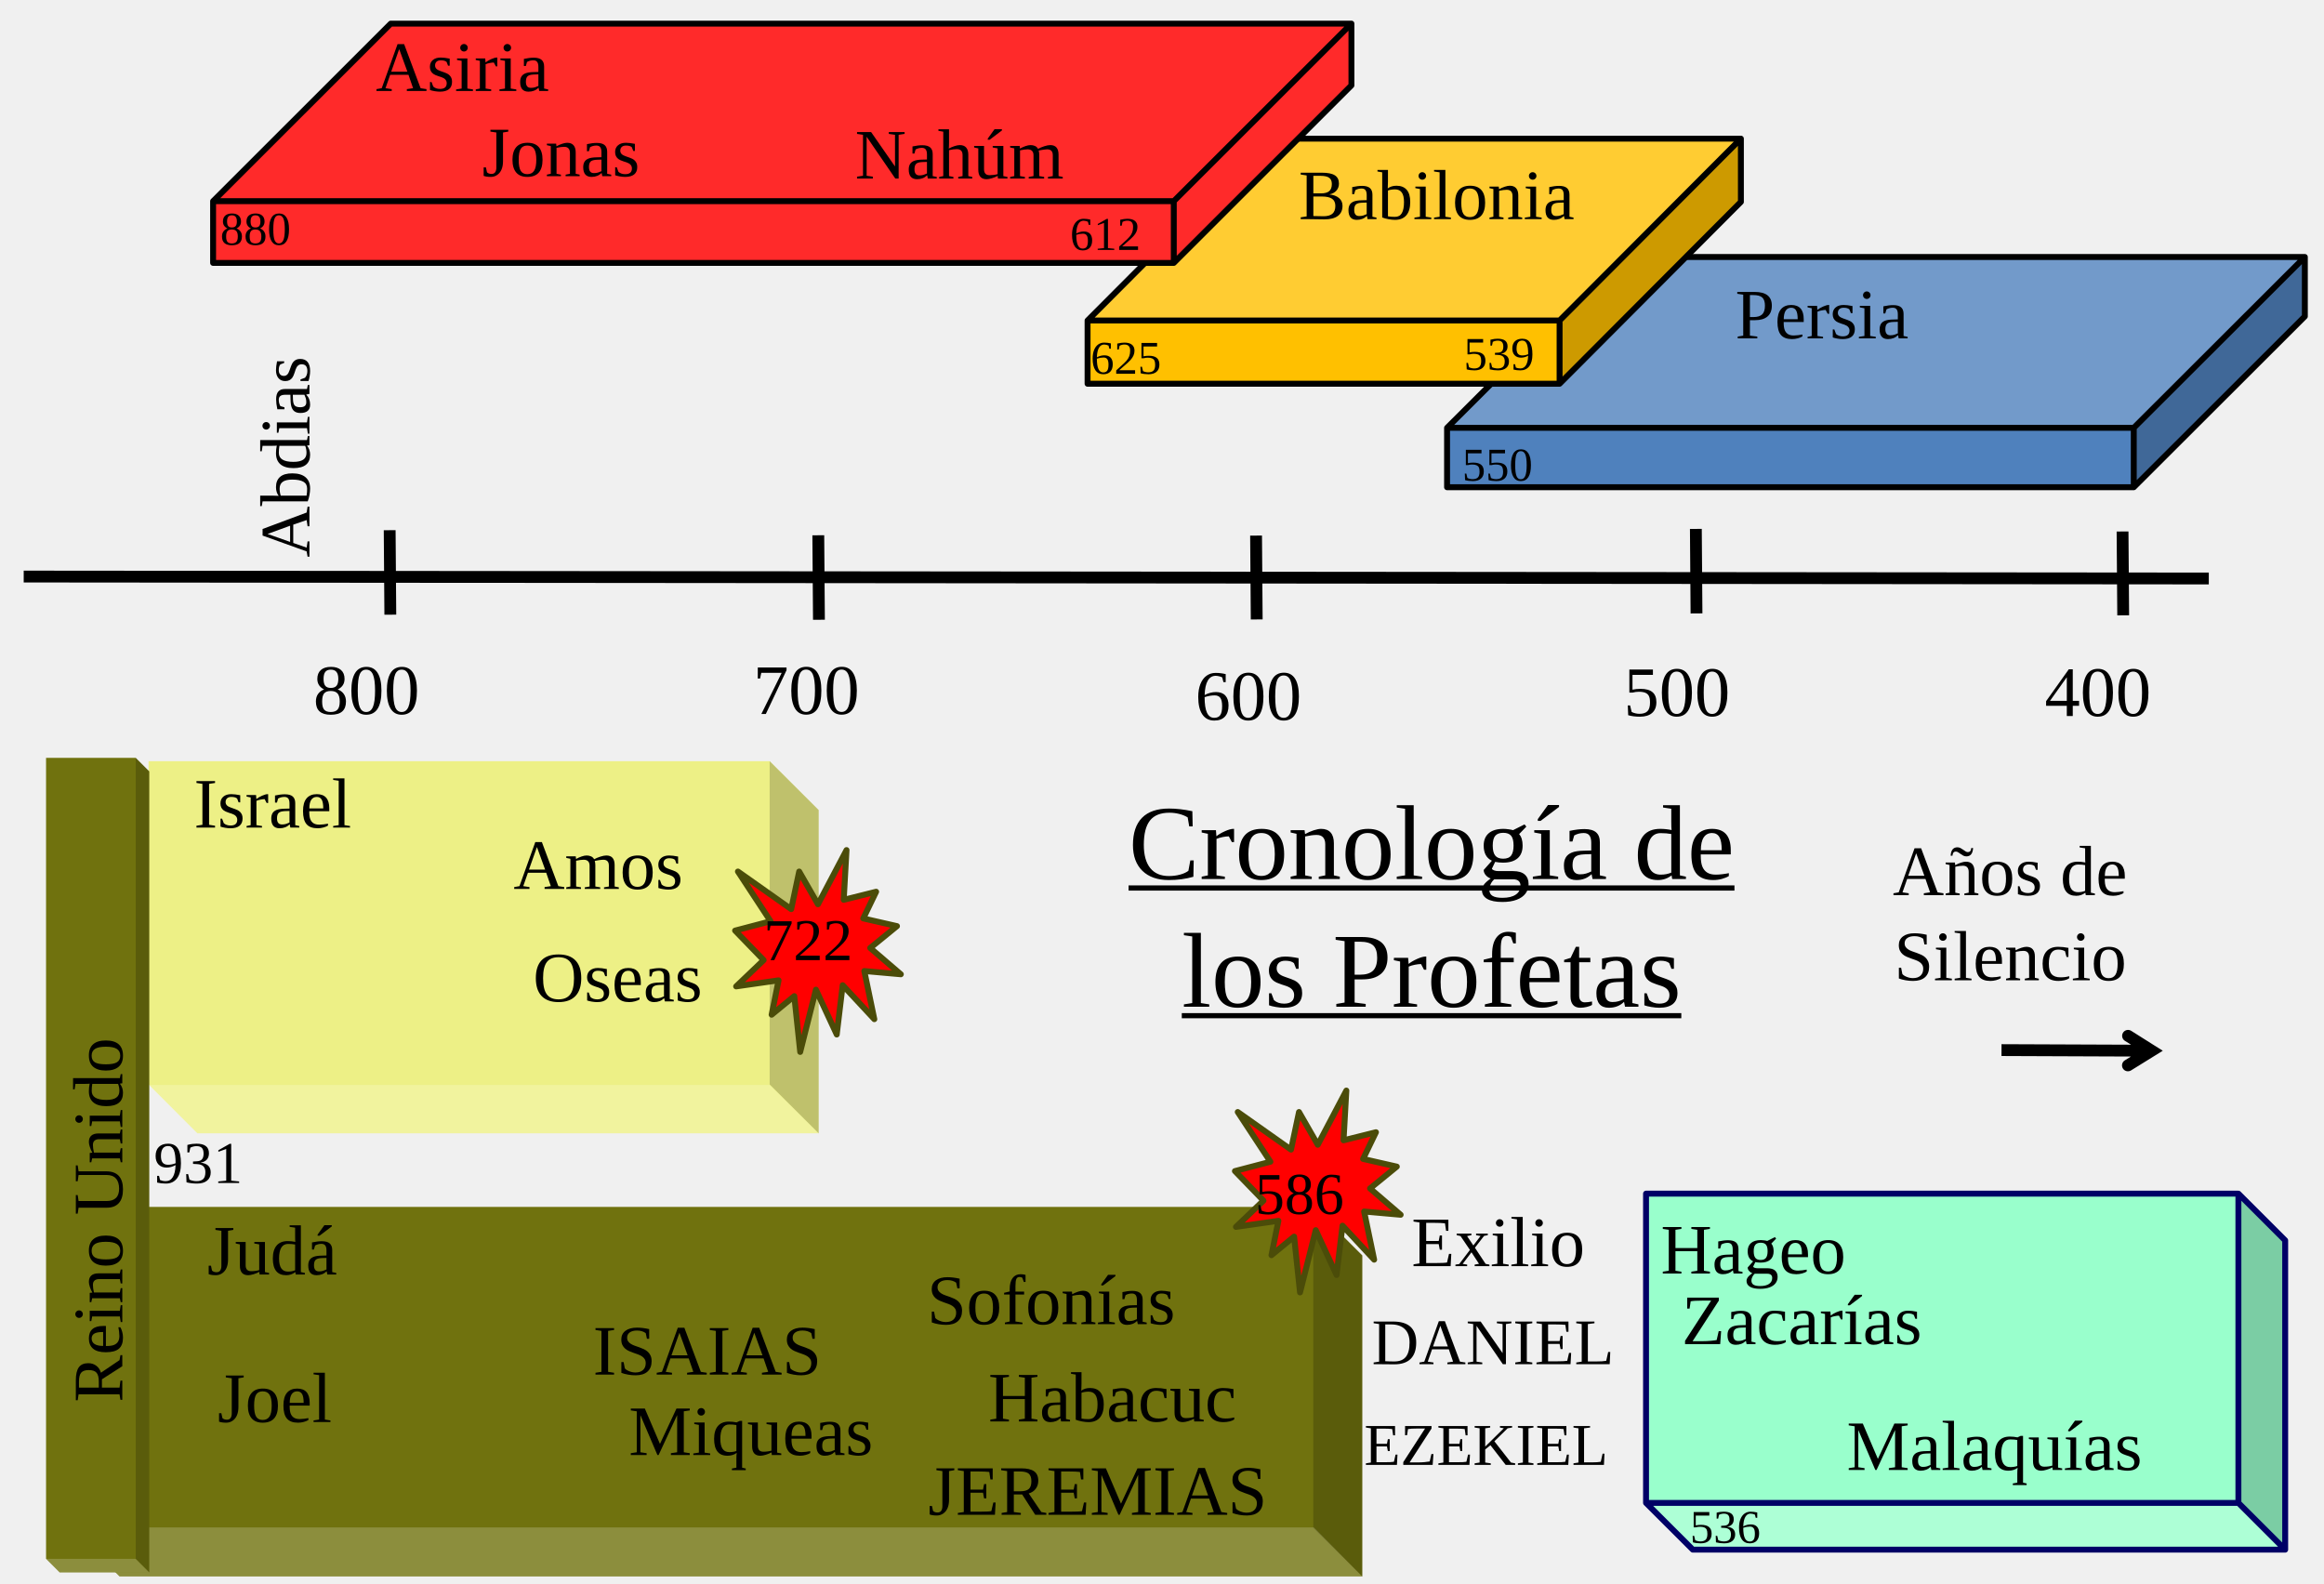
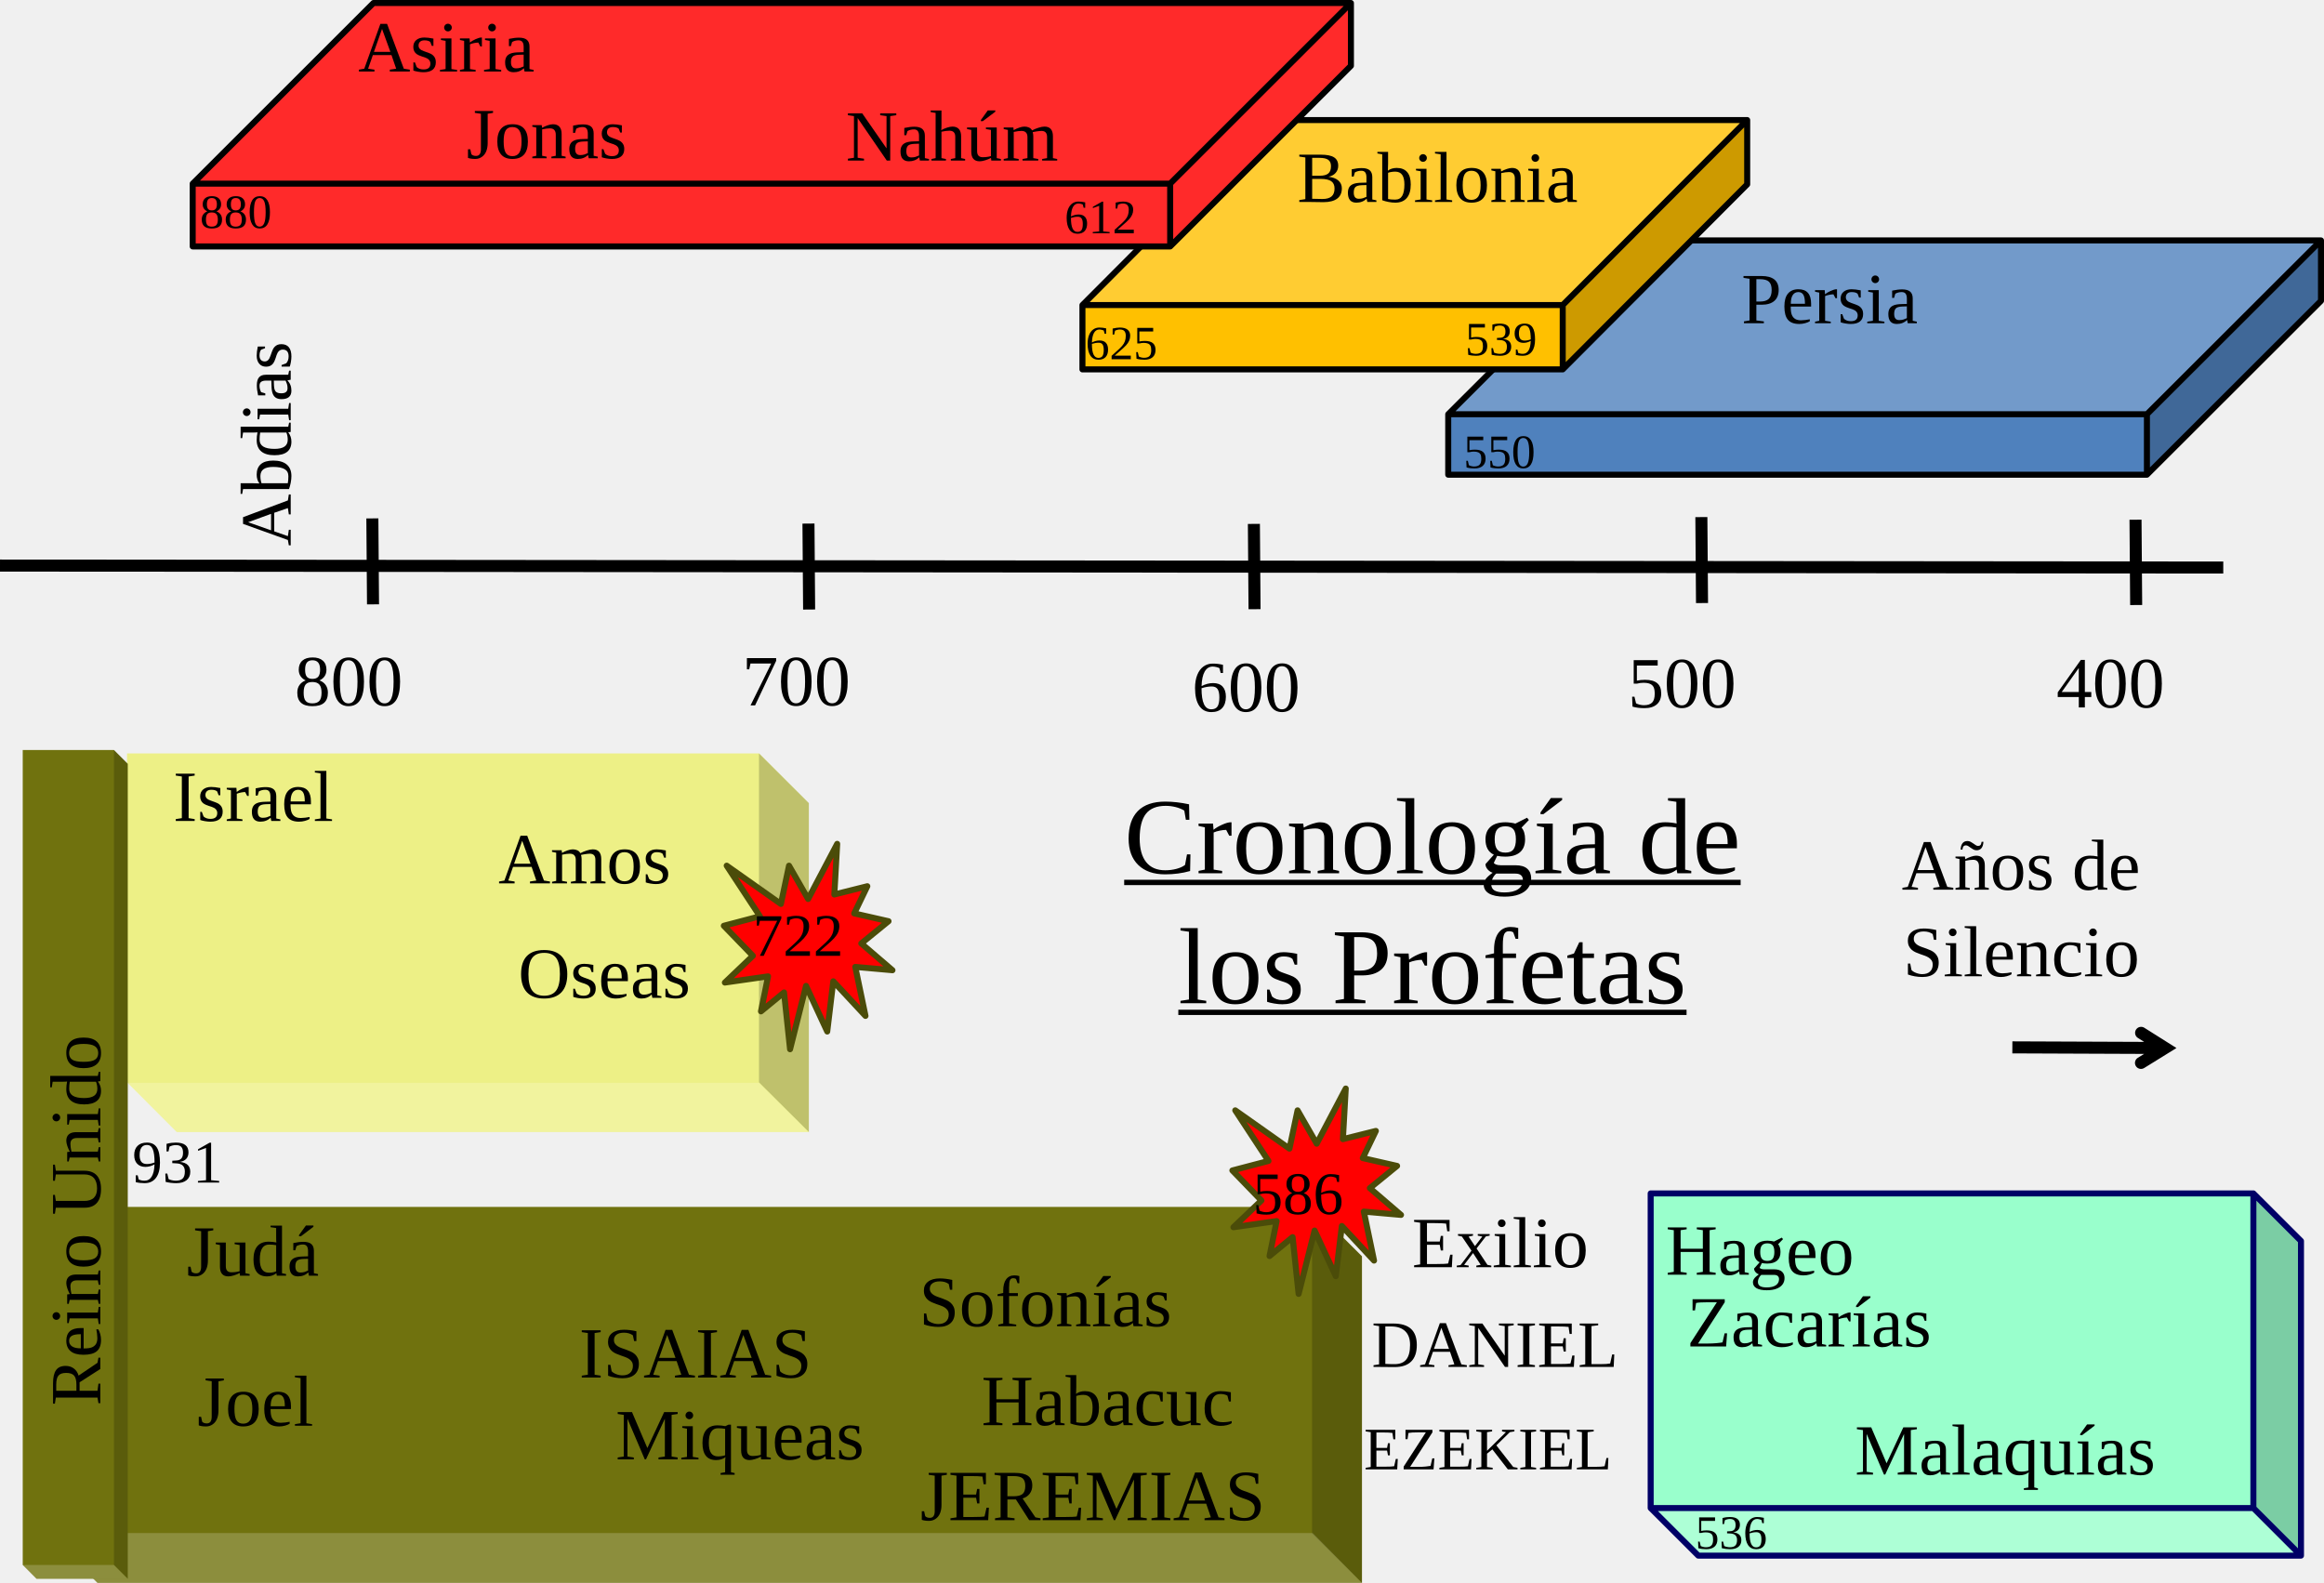
- <svg xmlns="http://www.w3.org/2000/svg" width="1315.234" height="896.348" viewBox="0 0 953.394 649.75" version="1.1" id="svg5" xml:space="preserve">
+ <svg xmlns="http://www.w3.org/2000/svg" width="1292.65" height="880.5" viewBox="0 0 937.024 638.261" version="1.1" id="svg5" xml:space="preserve">
  <defs id="defs2">
    <clipPath id="clip0">
      <rect x="1562" y="1155" width="1183" height="550" id="rect472" />
    </clipPath>
    <clipPath id="clip0-3">
      <rect x="1805" y="1764" width="252" height="202" id="rect494" />
    </clipPath>
    <clipPath id="clip0-8">
      <rect x="1819" y="1691" width="271" height="325" id="rect517" />
    </clipPath>
    <clipPath id="clip0-0">
      <rect x="1049" y="1379" width="252" height="197" id="rect546" />
    </clipPath>
    <clipPath id="clip0-2">
      <rect x="1058" y="1310" width="271" height="330" id="rect569" />
    </clipPath>
    <clipPath id="clip0-4">
      <rect x="3190" y="838" width="22" height="147" id="rect598" />
    </clipPath>
    <clipPath id="clip0-83">
      <rect x="2525" y="829" width="23" height="147" id="rect627" />
    </clipPath>
    <clipPath id="clip0-9">
      <rect x="1860" y="834" width="23" height="146" id="rect656" />
    </clipPath>
    <clipPath id="clip0-05">
      <rect x="1182" y="838" width="23" height="147" id="rect685" />
    </clipPath>
    <clipPath id="clip0-22">
      <rect x="517" y="838" width="28" height="147" id="rect714" />
    </clipPath>
    <clipPath id="clip0-7">
      <rect x="270" y="495" width="238" height="449" id="rect743" />
    </clipPath>
    <clipPath id="clip0-37">
      <rect x="3006" y="1562" width="321" height="138" id="rect766" />
    </clipPath>
    <clipPath id="clip0-90">
      <rect x="2745" y="1251" width="568" height="371" id="rect795" />
    </clipPath>
    <clipPath id="clip0-23">
      <rect x="2708" y="2135" width="596" height="234" id="rect817" />
    </clipPath>
    <clipPath id="clip0-99">
      <rect x="2447" y="1943" width="509" height="238" id="rect840" />
    </clipPath>
    <clipPath id="clip0-70">
      <rect x="2415" y="1824" width="426" height="238" id="rect863" />
    </clipPath>
    <clipPath id="clip0-39">
      <rect x="2497" y="2291" width="202" height="161" id="rect886" />
    </clipPath>
    <clipPath id="clip0-86">
      <rect x="1970" y="2149" width="495" height="197" id="rect909" />
    </clipPath>
    <clipPath id="clip0-5">
      <rect x="1980" y="1989" width="499" height="215" id="rect932" />
    </clipPath>
    <clipPath id="clip0-76">
      <rect x="2039" y="1824" width="403" height="233" id="rect955" />
    </clipPath>
    <clipPath id="clip0-27">
      <rect x="1292" y="2200" width="665" height="238" id="rect978" />
    </clipPath>
    <clipPath id="clip0-03">
      <rect x="1384" y="2057" width="522" height="239" id="rect1001" />
    </clipPath>
    <clipPath id="clip0-999">
      <rect x="1292" y="1911" width="523" height="238" id="rect1024" />
    </clipPath>
    <clipPath id="clip0-1">
      <rect x="1177" y="151" width="463" height="234" id="rect1047" />
    </clipPath>
    <clipPath id="clip0-72">
      <rect x="609" y="151" width="385" height="234" id="rect1070" />
    </clipPath>
    <clipPath id="clip0-36">
      <rect x="774" y="1984" width="495" height="238" id="rect1093" />
    </clipPath>
    <clipPath id="clip0-55">
      <rect x="834" y="2112" width="513" height="239" id="rect1116" />
    </clipPath>
    <clipPath id="clip0-81">
      <rect x="201" y="2057" width="316" height="239" id="rect1139" />
    </clipPath>
    <clipPath id="clip0-47">
      <rect x="682" y="1411" width="404" height="239" id="rect1162" />
    </clipPath>
    <clipPath id="clip0-13">
      <rect x="655" y="1232" width="403" height="239" id="rect1185" />
    </clipPath>
    <clipPath id="clip0-84">
      <rect x="110" y="1718" width="252" height="197" id="rect1208" />
    </clipPath>
    <clipPath id="clip0-80">
      <rect x="2135" y="664" width="202" height="161" id="rect1231" />
    </clipPath>
    <clipPath id="clip0-46">
      <rect x="2135" y="495" width="202" height="160" id="rect1254" />
    </clipPath>
    <clipPath id="clip0-032">
      <rect x="1562" y="495" width="202" height="160" id="rect1277" />
    </clipPath>
    <clipPath id="clip0-6">
      <rect x="1535" y="311" width="202" height="161" id="rect1300" />
    </clipPath>
    <clipPath id="clip0-94">
      <rect x="224" y="293" width="202" height="160" id="rect1323" />
    </clipPath>
    <clipPath id="clip0-137">
      <rect x="2534" y="398" width="408" height="239" id="rect1346" />
    </clipPath>
    <clipPath id="clip0-88">
      <rect x="1865" y="210" width="564" height="239" id="rect1369" />
    </clipPath>
    <clipPath id="clip0-38">
      <rect x="444" y="18" width="408" height="238" id="rect1392" />
    </clipPath>
    <clipPath id="clip0-15">
      <rect x="183" y="1828" width="339" height="239" id="rect1415" />
    </clipPath>
    <clipPath id="clip0-35">
      <rect x="165" y="1150" width="380" height="238" id="rect1438" />
    </clipPath>
    <clipPath id="clip0-43">
      <rect x="-18" y="1540" width="238" height="701" id="rect1461" />
    </clipPath>
    <clipPath id="clip0-65">
      <rect x="3011" y="971" width="302" height="239" id="rect1484" />
    </clipPath>
    <clipPath id="clip0-95">
      <rect x="2355" y="971" width="303" height="239" id="rect1507" />
    </clipPath>
    <clipPath id="clip0-49">
      <rect x="1700" y="971" width="302" height="239" id="rect1530" />
    </clipPath>
    <clipPath id="clip0-17">
      <rect x="1022" y="971" width="302" height="239" id="rect1553" />
    </clipPath>
    <clipPath id="clip0-554">
      <rect x="348" y="971" width="302" height="239" id="rect1576" />
    </clipPath>
    <clipPath id="clip0-18">
      <rect x="2452" y="1842" width="1003" height="568" id="rect1599" />
    </clipPath>
    <clipPath id="clip0-835">
      <rect x="-64" y="889" width="3400" height="23" id="rect1627" />
    </clipPath>
    <clipPath id="clip0-226">
      <rect x="151" y="1177" width="1045" height="578" id="rect1656" />
    </clipPath>
    <clipPath id="clip0-67">
      <rect x="32" y="1865" width="2003" height="577" id="rect1681" />
    </clipPath>
    <clipPath id="clip0-841">
      <rect x="0" y="1177" width="160" height="1265" id="rect1706" />
    </clipPath>
    <clipPath id="clip0-71">
      <rect x="252" y="45" width="1778" height="385" id="rect1731" />
    </clipPath>
    <clipPath id="clip0-87">
      <rect x="1599" y="229" width="1027" height="394" id="rect1759" />
    </clipPath>
    <clipPath id="clip0-877">
      <rect x="2163" y="417" width="1343" height="371" id="rect1787" />
    </clipPath>
  </defs>
-   <g id="layer1" transform="translate(293.0359,249.9012)" style="display:inline">
+   <g id="layer1" transform="translate(283.3104,241.4201)" style="display:inline">
    <g style="overflow:hidden" id="g625" transform="matrix(0.2645833,0,0,0.2645833,-135.557,-33.976)">
      <path d="m 9,6 1,131" stroke="#000000" stroke-width="18.333" stroke-linecap="butt" stroke-linejoin="round" stroke-miterlimit="10" stroke-opacity="1" fill="none" fill-rule="evenodd" id="path603" clip-path="url(#clipPath618)" />
    </g>
    <g style="overflow:hidden" id="g654" transform="matrix(0.2645833,0,0,0.2645833,574.5413,-33.44669)">
      <path d="m 12,6 1,130" stroke="#000000" stroke-width="18.333" stroke-linecap="butt" stroke-linejoin="round" stroke-miterlimit="10" stroke-opacity="1" fill="none" fill-rule="evenodd" id="path632" clip-path="url(#clipPath647)" />
    </g>
    <g style="overflow:hidden" id="g683" transform="matrix(0.2645833,0,0,0.2645833,219.3417,-31.49592)">
      <path d="m 11,5 1,130" stroke="#000000" stroke-width="18.333" stroke-linecap="butt" stroke-linejoin="round" stroke-miterlimit="10" stroke-opacity="1" fill="none" fill-rule="evenodd" id="path661" clip-path="url(#clipPath676)" />
    </g>
    <g style="overflow:hidden" id="g712" transform="matrix(0.2645833,0,0,0.2645833,399.2324,-34.50517)">
      <path d="m 13,6 1,131" stroke="#000000" stroke-width="18.333" stroke-linecap="butt" stroke-linejoin="round" stroke-miterlimit="10" stroke-opacity="1" fill="none" fill-rule="evenodd" id="path690" clip-path="url(#clipPath705)" />
    </g>
    <g style="overflow:hidden" id="g741" transform="matrix(0.2645833,0,0,0.2645833,38.95595,-31.8928)">
      <path d="m 14,6 1,131" stroke="#000000" stroke-width="18.333" stroke-linecap="butt" stroke-linejoin="round" stroke-miterlimit="10" stroke-opacity="1" fill="none" fill-rule="evenodd" id="path719" clip-path="url(#clipPath734)" />
    </g>
    <g style="overflow:hidden" id="g793" transform="matrix(0.2645833,0,0,0.2645833,527.5318,162.6451)" class="fragment" data-fragment-index="11">
      <path d="M 2.04,59.83 234.8,60.76 234.73,79.1 1.96,78.17 Z M 203.08,39.11 252.06,70 202.84,100.49 c -4.31,2.67 -9.96,1.34 -12.62,-2.96 -2.67,-4.31 -1.34,-9.96 2.96,-12.62 L 229.94,62.14 229.88,77.69 193.3,54.62 c -4.28,-2.7 -5.56,-8.36 -2.86,-12.64 2.7,-4.28 8.36,-5.57 12.64,-2.87 z" fill="#000000" fill-rule="nonzero" fill-opacity="1" id="path771" clip-path="url(#clipPath786)" />
    </g>
    <g style="overflow:hidden" id="g1625" transform="matrix(0.2645833,0,0,0.2645833,378.6145,380.9029)" />
    <g style="overflow:hidden" id="g1654" transform="matrix(0.2645833,0,0,0.2645833,-285.6895,-16.28238)">
      <path d="M 3397,14 9,11" stroke="#000000" stroke-width="18.333" stroke-linecap="butt" stroke-linejoin="round" stroke-miterlimit="10" stroke-opacity="1" fill="none" fill-rule="evenodd" id="path1632" clip-path="url(#clipPath1647)" />
    </g>
    <g id="g2011" style="display:inline" transform="translate(-39.64586,33.37268)" class="fragment" data-fragment-index="9">
      <g style="display:inline;overflow:hidden" id="g1813" transform="matrix(0.2645833,0,0,0.2645833,338.7954,-179.8295)">
        <g clip-path="url(#clip0-877)" transform="translate(-2163,-417)" id="g1800">
          <path d="M 2168,688.891 2433.26,424 H 3498 v 92.109 L 3232.74,781 H 2168 Z" fill="#4f81bd" fill-rule="evenodd" fill-opacity="1" id="path1792" />
          <path d="M 3233,688.891 3498,424 v 92.109 L 3233,781 Z" fill="#000000" fill-rule="evenodd" fill-opacity="0.196" id="path1794" />
          <path d="M 2168,689 2433.26,424 H 3498 l -265.26,265 z" fill="#ffffff" fill-rule="evenodd" fill-opacity="0.196" id="path1796" />
          <path d="M 2168.5,689.391 2433.76,424.5 H 3498.5 v 92.109 L 3233.24,781.5 H 2168.5 Z m 0,0 H 3233.24 L 3498.5,424.5 M 3233.24,689.391 V 781.5" stroke="#000000" stroke-width="9.167" stroke-linecap="butt" stroke-linejoin="round" stroke-miterlimit="10" stroke-opacity="1" fill="none" fill-rule="evenodd" id="path1798" />
        </g>
      </g>
      <g style="display:inline;overflow:hidden" id="g1367" transform="matrix(0.2645833,0,0,0.2645833,439.6674,-182.547)">
        <text fill="#000000" fill-opacity="1" font-family="'Times New Roman', 'Times New Roman_MSFontService', sans-serif" font-style="normal" font-variant="normal" font-weight="400" font-stretch="normal" font-size="110px" text-anchor="start" direction="ltr" writing-mode="lr-tb" unicode-bidi="normal" text-decoration="none" id="text1351" style="text-decoration:none;text-decoration-line:none" x="71.05" y="144">Persia</text>
      </g>
      <g style="display:inline;overflow:hidden" id="g1252" transform="matrix(0.2645833,0,0,0.2645833,333.9164,-111.4986)">
        <text fill="#000000" fill-opacity="1" font-family="'Times New Roman', 'Times New Roman_MSFontService', sans-serif" font-style="normal" font-variant="normal" font-weight="400" font-stretch="normal" font-size="73px" text-anchor="start" direction="ltr" writing-mode="lr-tb" unicode-bidi="normal" text-decoration="none" id="text1236" style="text-decoration:none;text-decoration-line:none" x="47.24" y="96">550</text>
      </g>
    </g>
    <g id="g2040" style="display:inline" transform="translate(-39.64586,33.37268)" class="fragment" data-fragment-index="2">
      <g style="display:inline;overflow:hidden" id="g1679" transform="matrix(0.2645833,0,0,0.2645833,-193.5012,28.73447)">
        <g clip-path="url(#clip0-226)" transform="translate(-151,-1177)" id="g1667">
          <path d="M 0,75.758 75.76,0 H 1039 V 501.242 L 963.239,577 H 0 Z" fill="#edf086" fill-rule="evenodd" fill-opacity="1" transform="matrix(1,0,0,-1,155,1755)" id="path1661" />
          <path d="M 0,75.758 76,0 V 501.242 L 0,577 Z" fill="#000000" fill-rule="evenodd" fill-opacity="0.196" transform="matrix(1,0,0,-1,1118,1755)" id="path1663" />
          <path d="M 0,75 75.76,0 H 1039 l -75.761,75 z" fill="#ffffff" fill-rule="evenodd" fill-opacity="0.196" transform="matrix(1,0,0,-1,155,1755)" id="path1665" />
        </g>
      </g>
      <g style="overflow:hidden" id="g1183" transform="matrix(0.2645833,0,0,0.2645833,-53.64859,89.45214)">
        <text fill="#000000" fill-opacity="1" font-family="'Times New Roman', 'Times New Roman_MSFontService', sans-serif" font-style="normal" font-variant="normal" font-weight="400" font-stretch="normal" font-size="110px" text-anchor="start" direction="ltr" writing-mode="lr-tb" unicode-bidi="normal" text-decoration="none" id="text1167" style="text-decoration:none;text-decoration-line:none" x="71.386" y="144">Oseas</text>
      </g>
      <g style="overflow:hidden" id="g1206" transform="matrix(0.2645833,0,0,0.2645833,-61.33036,43.29857)">
        <text fill="#000000" fill-opacity="1" font-family="'Times New Roman', 'Times New Roman_MSFontService', sans-serif" font-style="normal" font-variant="normal" font-weight="400" font-stretch="normal" font-size="110px" text-anchor="start" direction="ltr" writing-mode="lr-tb" unicode-bidi="normal" text-decoration="none" id="text1190" style="text-decoration:none;text-decoration-line:none" x="70.312" y="144">Amos</text>
      </g>
      <g style="overflow:hidden" id="g1459" transform="matrix(0.2645833,0,0,0.2645833,-192.1849,18.13702)">
        <text fill="#000000" fill-opacity="1" font-family="'Times New Roman', 'Times New Roman_MSFontService', sans-serif" font-style="normal" font-variant="normal" font-weight="400" font-stretch="normal" font-size="110px" text-anchor="start" direction="ltr" writing-mode="lr-tb" unicode-bidi="normal" text-decoration="none" id="text1443" style="text-decoration:none;text-decoration-line:none" x="69.323" y="144">Israel</text>
      </g>
    </g>
    <g id="g2086" style="display:inline" transform="translate(-39.64586,33.37268)" class="fragment" data-fragment-index="3">
      <g style="display:inline;overflow:hidden" id="g1704" transform="matrix(0.2645833,0,0,0.2645833,-224.4926,211.0686)">
        <g clip-path="url(#clip0-67)" transform="translate(-32,-1865)" id="g1692">
          <path d="M 0,75.233 75.168,0 H 2002 V 497.767 L 1926.83,573 H 0 Z" fill="#70720e" fill-rule="evenodd" fill-opacity="1" transform="matrix(1,0,0,-1,33,2441)" id="path1686" />
          <path d="M 0,75.233 76,0 V 497.767 L 0,573 Z" fill="#000000" fill-rule="evenodd" fill-opacity="0.196" transform="matrix(1,0,0,-1,1959,2441)" id="path1688" />
          <path d="M 0,76 75.168,0 H 2002 l -75.17,76 z" fill="#ffffff" fill-rule="evenodd" fill-opacity="0.196" transform="matrix(1,0,0,-1,33,2441)" id="path1690" />
        </g>
      </g>
      <g style="overflow:hidden" id="g999" transform="matrix(0.2645833,0,0,0.2645833,109.3687,300.5992)">
        <text fill="#000000" fill-opacity="1" font-family="'Times New Roman', 'Times New Roman_MSFontService', sans-serif" font-style="normal" font-variant="normal" font-weight="400" font-stretch="normal" font-size="110px" text-anchor="start" direction="ltr" writing-mode="lr-tb" unicode-bidi="normal" text-decoration="none" id="text983" style="text-decoration:none;text-decoration-line:none" x="68.1" y="142">JEREMIAS</text>
      </g>
      <g style="overflow:hidden" id="g1022" transform="matrix(0.2645833,0,0,0.2645833,133.8056,262.0299)">
        <text fill="#000000" fill-opacity="1" font-family="'Times New Roman', 'Times New Roman_MSFontService', sans-serif" font-style="normal" font-variant="normal" font-weight="400" font-stretch="normal" font-size="110px" text-anchor="start" direction="ltr" writing-mode="lr-tb" unicode-bidi="normal" text-decoration="none" id="text1006" style="text-decoration:none;text-decoration-line:none" x="68.92" y="143">Habacuc</text>
      </g>
      <g style="overflow:hidden" id="g1045" transform="matrix(0.2645833,0,0,0.2645833,108.8777,222.3914)">
        <text fill="#000000" fill-opacity="1" font-family="'Times New Roman', 'Times New Roman_MSFontService', sans-serif" font-style="normal" font-variant="normal" font-weight="400" font-stretch="normal" font-size="110px" text-anchor="start" direction="ltr" writing-mode="lr-tb" unicode-bidi="normal" text-decoration="none" id="text1029" style="text-decoration:none;text-decoration-line:none" x="68.1" y="142">Sofonías</text>
      </g>
      <g style="overflow:hidden" id="g1114" transform="matrix(0.2645833,0,0,0.2645833,-28.94541,242.5558)">
        <text fill="#000000" fill-opacity="1" font-family="'Times New Roman', 'Times New Roman_MSFontService', sans-serif" font-style="normal" font-variant="normal" font-weight="400" font-stretch="normal" font-size="110px" text-anchor="start" direction="ltr" writing-mode="lr-tb" unicode-bidi="normal" text-decoration="none" id="text1098" style="text-decoration:none;text-decoration-line:none" x="71.052" y="144">ISAIAS</text>
      </g>
      <g style="overflow:hidden" id="g1137" transform="matrix(0.2645833,0,0,0.2645833,-13.23025,275.5514)">
        <text fill="#000000" fill-opacity="1" font-family="'Times New Roman', 'Times New Roman_MSFontService', sans-serif" font-style="normal" font-variant="normal" font-weight="400" font-stretch="normal" font-size="110px" text-anchor="start" direction="ltr" writing-mode="lr-tb" unicode-bidi="normal" text-decoration="none" id="text1121" style="text-decoration:none;text-decoration-line:none" x="67.198" y="144">Miqueas</text>
      </g>
      <g style="overflow:hidden" id="g1160" transform="matrix(0.2645833,0,0,0.2645833,-182.8039,261.9969)">
        <text fill="#000000" fill-opacity="1" font-family="'Times New Roman', 'Times New Roman_MSFontService', sans-serif" font-style="normal" font-variant="normal" font-weight="400" font-stretch="normal" font-size="110px" text-anchor="start" direction="ltr" writing-mode="lr-tb" unicode-bidi="normal" text-decoration="none" id="text1144" style="text-decoration:none;text-decoration-line:none" x="70.562" y="144">Joel</text>
      </g>
      <g style="overflow:hidden" id="g1436" transform="matrix(0.2645833,0,0,0.2645833,-186.3664,202.0214)">
        <text fill="#000000" fill-opacity="1" font-family="'Times New Roman', 'Times New Roman_MSFontService', sans-serif" font-style="normal" font-variant="normal" font-weight="400" font-stretch="normal" font-size="110px" text-anchor="start" direction="ltr" writing-mode="lr-tb" unicode-bidi="normal" text-decoration="none" id="text1420" style="text-decoration:none;text-decoration-line:none" x="67.937" y="142">Judá</text>
      </g>
    </g>
  </g>
-   <g id="layer2" style="display:inline" transform="translate(253.3901,283.2739)">
+   <g id="layer2" style="display:inline" transform="translate(243.6645,274.7928)">
    <g style="overflow:hidden" id="g492" transform="matrix(0.2645833,0,0,0.2645833,182.8288,21.24552)">
      <g clip-path="url(#clip0)" transform="translate(-1562,-1155)" id="g481">
        <text fill="#000000" fill-opacity="1" font-family="'Times New Roman', 'Times New Roman_MSFontService', sans-serif" font-style="normal" font-variant="normal" font-weight="400" font-stretch="normal" font-size="165px" text-anchor="start" direction="ltr" writing-mode="lr-tb" unicode-bidi="normal" text-decoration="underline" transform="translate(1663.18,1367)" id="text477" style="text-decoration:underline;text-decoration-line:underline">Cronología de</text>
        <text fill="#000000" fill-opacity="1" font-family="'Times New Roman', 'Times New Roman_MSFontService', sans-serif" font-style="normal" font-variant="normal" font-weight="400" font-stretch="normal" font-size="165px" text-anchor="start" direction="ltr" writing-mode="lr-tb" unicode-bidi="normal" text-decoration="underline" transform="translate(1745.68,1565)" id="text479" style="text-decoration:underline;text-decoration-line:underline">los Profetas</text>
      </g>
    </g>
    <g id="g2114" class="fragment" data-fragment-index="7">
      <g style="display:inline;overflow:hidden" id="g544" transform="matrix(0.2645833,0,0,0.2645833,251.4988,162.1432)">
        <path d="m 135,91.55 44.28,-84.05 -4.36,77.16 50.27,-12.57 -19.97,41.41 52.3,11.91 -41.53,33.88 47.51,40.79 -56.67,-5.04 15.56,74.67 -49.08,-52.72 -9.2,76.51 -32.3,-69.58 L 107.46,320.5 98.29,233.95 63.16,262.78 73.93,209.46 8.11,218.88 50.79,178.13 6.5,132.34 61.55,117.88 10.9,40.76 93.5,99.08 105.87,40.76 Z" stroke="#4b4c09" stroke-width="9.167" stroke-linecap="butt" stroke-linejoin="round" stroke-miterlimit="10" stroke-opacity="1" fill="#ff0000" fill-rule="evenodd" fill-opacity="1" id="path522" clip-path="url(#clipPath537)" />
      </g>
      <g style="overflow:hidden" id="g515" transform="matrix(0.2645833,0,0,0.2645833,245.7619,182.7275)">
        <text fill="#000000" fill-opacity="1" font-family="'Times New Roman', 'Times New Roman_MSFontService', sans-serif" font-style="normal" font-variant="normal" font-weight="400" font-stretch="normal" font-size="92px" text-anchor="start" direction="ltr" writing-mode="lr-tb" unicode-bidi="normal" text-decoration="none" id="text499" style="text-decoration:none;text-decoration-line:none" x="59.27" y="121">586</text>
      </g>
    </g>
    <g id="g2060" class="fragment" data-fragment-index="5">
      <g style="display:inline;overflow:hidden" id="g596" transform="matrix(0.2645833,0,0,0.2645833,45.92363,62.95305)">
        <path d="m 137,93.55 44.28,-84.05 -4.36,77.16 50.27,-12.57 -19.97,41.41 52.3,11.91 -41.53,33.88 47.51,40.79 -56.67,-5.04 15.56,74.67 -49.08,-52.72 -9.2,76.51 -32.3,-69.58 -24.35,96.58 -9.17,-86.55 -35.13,28.83 10.77,-53.32 -65.82,9.42 L 52.79,180.13 8.5,134.34 63.55,119.88 12.9,42.76 95.5,101.08 107.87,42.76 Z" stroke="#4b4c09" stroke-width="9.167" stroke-linecap="butt" stroke-linejoin="round" stroke-miterlimit="10" stroke-opacity="1" fill="#ff0000" fill-rule="evenodd" fill-opacity="1" id="path574" clip-path="url(#clipPath589)" />
      </g>
      <g style="overflow:hidden" id="g567" transform="matrix(0.2645833,0,0,0.2645833,44.88117,79.12703)">
        <text fill="#000000" fill-opacity="1" font-family="'Times New Roman', 'Times New Roman_MSFontService', sans-serif" font-style="normal" font-variant="normal" font-weight="400" font-stretch="normal" font-size="92px" text-anchor="start" direction="ltr" writing-mode="lr-tb" unicode-bidi="normal" text-decoration="none" id="text551" style="text-decoration:none;text-decoration-line:none" x="56.73" y="119">722</text>
      </g>
    </g>
    <g style="overflow:hidden" id="g815" transform="matrix(0.2645833,0,0,0.2645833,495.4719,46.10744)" class="fragment" data-fragment-index="11">
      <g clip-path="url(#clip0-90)" transform="translate(-2745,-1251)" id="g804">
        <text fill="#000000" fill-opacity="1" font-family="'Times New Roman', 'Times New Roman_MSFontService', sans-serif" font-style="normal" font-variant="normal" font-weight="400" font-stretch="normal" font-size="110px" text-anchor="start" direction="ltr" writing-mode="lr-tb" unicode-bidi="normal" text-decoration="none" transform="translate(2849.4,1394)" id="text800" style="text-decoration:none;text-decoration-line:none">Años de</text>
        <text fill="#000000" fill-opacity="1" font-family="'Times New Roman', 'Times New Roman_MSFontService', sans-serif" font-style="normal" font-variant="normal" font-weight="400" font-stretch="normal" font-size="110px" text-anchor="start" direction="ltr" writing-mode="lr-tb" unicode-bidi="normal" text-decoration="none" transform="translate(2851.42,1526)" id="text802" style="text-decoration:none;text-decoration-line:none">Silencio</text>
      </g>
    </g>
    <g id="g2122" class="fragment" data-fragment-index="8">
      <g style="overflow:hidden" id="g930" transform="matrix(0.2645833,0,0,0.2645833,290.723,286.4619)">
        <text fill="#000000" fill-opacity="1" font-family="'Times New Roman', 'Times New Roman_MSFontService', sans-serif" font-style="normal" font-variant="normal" font-weight="400" font-stretch="normal" font-size="92px" text-anchor="start" direction="ltr" writing-mode="lr-tb" unicode-bidi="normal" text-decoration="none" id="text914" style="text-decoration:none;text-decoration-line:none" x="58.7" y="118">EZEKIEL</text>
      </g>
      <g style="overflow:hidden" id="g953" transform="matrix(0.2645833,0,0,0.2645833,293.1447,241.9882)">
        <text fill="#000000" fill-opacity="1" font-family="'Times New Roman', 'Times New Roman_MSFontService', sans-serif" font-style="normal" font-variant="normal" font-weight="400" font-stretch="normal" font-size="101px" text-anchor="start" direction="ltr" writing-mode="lr-tb" unicode-bidi="normal" text-decoration="none" id="text937" style="text-decoration:none;text-decoration-line:none" x="61.3" y="130">DANIEL</text>
      </g>
      <g style="overflow:hidden" id="g976" transform="matrix(0.2645833,0,0,0.2645833,307.6131,198.8622)">
        <text fill="#000000" fill-opacity="1" font-family="'Times New Roman', 'Times New Roman_MSFontService', sans-serif" font-style="normal" font-variant="normal" font-weight="400" font-stretch="normal" font-size="110px" text-anchor="start" direction="ltr" writing-mode="lr-tb" unicode-bidi="normal" text-decoration="none" id="text960" style="text-decoration:none;text-decoration-line:none" x="68.19" y="141">Exilio</text>
      </g>
    </g>
    <g id="g2179" class="fragment" data-fragment-index="1">
      <g style="overflow:hidden" id="g1229" transform="matrix(0.2645833,0,0,0.2645833,-205.9515,170.292)">
        <text fill="#000000" fill-opacity="1" font-family="'Times New Roman', 'Times New Roman_MSFontService', sans-serif" font-style="normal" font-variant="normal" font-weight="400" font-stretch="normal" font-size="92px" text-anchor="start" direction="ltr" writing-mode="lr-tb" unicode-bidi="normal" text-decoration="none" id="text1213" style="text-decoration:none;text-decoration-line:none" x="59.011" y="120">931</text>
      </g>
    </g>
    <g id="g1979" class="fragment" data-fragment-index="6">
      <g style="display:inline;overflow:hidden" id="g1785" transform="matrix(0.2645833,0,0,0.2645833,191.0499,-227.8436)">
        <g clip-path="url(#clip0-87)" transform="translate(-1599,-229)" id="g1772">
          <path d="M 1605,515.956 1886.11,234 H 2618 v 98.044 L 2336.89,614 H 1605 Z" fill="#ffc000" fill-rule="evenodd" fill-opacity="1" id="path1764" />
          <path d="M 2336,515.956 2618,234 v 98.044 L 2336,614 Z" fill="#000000" fill-rule="evenodd" fill-opacity="0.196" id="path1766" />
          <path d="M 1605,515 1886.11,234 H 2618 l -281.11,281 z" fill="#ffffff" fill-rule="evenodd" fill-opacity="0.196" id="path1768" />
          <path d="M 1605.5,516.457 1886.61,234.5 h 731.89 v 98.044 L 2337.39,614.5 H 1605.5 Z m 0,0 h 731.89 L 2618.5,234.5 M 2337.39,516.457 V 614.5" stroke="#000000" stroke-width="9.167" stroke-linecap="butt" stroke-linejoin="round" stroke-miterlimit="10" stroke-opacity="1" fill="none" fill-rule="evenodd" id="path1770" />
        </g>
      </g>
      <g style="overflow:hidden" id="g1275" transform="matrix(0.2645833,0,0,0.2645833,334.5871,-156.6612)">
        <text fill="#000000" fill-opacity="1" font-family="'Times New Roman', 'Times New Roman_MSFontService', sans-serif" font-style="normal" font-variant="normal" font-weight="400" font-stretch="normal" font-size="73px" text-anchor="start" direction="ltr" writing-mode="lr-tb" unicode-bidi="normal" text-decoration="none" id="text1259" style="text-decoration:none;text-decoration-line:none" x="47.24" y="95">539</text>
      </g>
      <g style="overflow:hidden" id="g1298" transform="matrix(0.2645833,0,0,0.2645833,181.8023,-155.0673)">
        <text fill="#000000" fill-opacity="1" font-family="'Times New Roman', 'Times New Roman_MSFontService', sans-serif" font-style="normal" font-variant="normal" font-weight="400" font-stretch="normal" font-size="73px" text-anchor="start" direction="ltr" writing-mode="lr-tb" unicode-bidi="normal" text-decoration="none" id="text1282" style="text-decoration:none;text-decoration-line:none" x="46.18" y="95">625</text>
      </g>
      <g style="overflow:hidden" id="g1390" transform="matrix(0.2645833,0,0,0.2645833,261.0663,-231.4647)">
        <text fill="#000000" fill-opacity="1" font-family="'Times New Roman', 'Times New Roman_MSFontService', sans-serif" font-style="normal" font-variant="normal" font-weight="400" font-stretch="normal" font-size="110px" text-anchor="start" direction="ltr" writing-mode="lr-tb" unicode-bidi="normal" text-decoration="none" id="text1374" style="text-decoration:none;text-decoration-line:none" x="69.17" y="144">Babilonia</text>
      </g>
    </g>
    <g style="overflow:hidden" id="g764" transform="matrix(0.2645833,0,0,0.2645833,305.4571,-63.39119)">
      <text fill="#000000" fill-opacity="1" font-family="'Times New Roman', 'Times New Roman_MSFontService', sans-serif" font-style="normal" font-variant="normal" font-weight="400" font-stretch="normal" font-size="110px" text-anchor="start" direction="ltr" writing-mode="lr-tb" unicode-bidi="normal" text-decoration="none" transform="rotate(-90)" id="text748" style="text-decoration:none;text-decoration-line:none" x="-33.156" y="-1632.427">Abdias</text>
    </g>
    <g style="display:inline;overflow:hidden;fill:#ff2a2a" id="g1757" transform="matrix(0.2645833,0,0,0.2645833,-167.688,-275.8291)">
      <g clip-path="url(#clip0-71)" transform="translate(-252,-45)" id="g1744" style="fill:#ff2a2a">
        <path d="M 258,328.278 533.455,53 H 2023 V 148.721 L 1747.55,424 H 258 Z" fill="#cc6600" fill-rule="evenodd" fill-opacity="1" id="path1736" style="fill:#ff2a2a" />
        <path d="M 1747,328.278 2023,53 V 148.721 L 1747,424 Z" fill="#000000" fill-rule="evenodd" fill-opacity="0.196" id="path1738" style="fill:#ff2a2a" />
        <path d="M 258,328 533.455,53 H 2023 L 1747.55,328 Z" fill="#ffffff" fill-rule="evenodd" fill-opacity="0.196" id="path1740" style="fill:#ff2a2a" />
        <path d="M 258.5,328.779 533.954,53.5 H 2023.5 V 149.222 L 1748.05,424.5 H 258.5 Z m 0,0 H 1748.05 L 2023.5,53.5 M 1748.05,328.779 V 424.5" stroke="#000000" stroke-width="9.167" stroke-linecap="butt" stroke-linejoin="round" stroke-miterlimit="10" stroke-opacity="1" fill="none" fill-rule="evenodd" id="path1742" style="fill:#ff2a2a" />
      </g>
    </g>
    <g style="overflow:hidden" id="g1068" transform="matrix(0.2645833,0,0,0.2645833,78.93088,-247.6102)">
      <text fill="#000000" fill-opacity="1" font-family="'Times New Roman', 'Times New Roman_MSFontService', sans-serif" font-style="normal" font-variant="normal" font-weight="400" font-stretch="normal" font-size="110px" text-anchor="start" direction="ltr" writing-mode="lr-tb" unicode-bidi="normal" text-decoration="none" id="text1052" style="text-decoration:none;text-decoration-line:none" x="69.67" y="142">Nahúm</text>
    </g>
    <g style="overflow:hidden" id="g1091" transform="matrix(0.2645833,0,0,0.2645833,-74.3879,-248.5549)">
      <text fill="#000000" fill-opacity="1" font-family="'Times New Roman', 'Times New Roman_MSFontService', sans-serif" font-style="normal" font-variant="normal" font-weight="400" font-stretch="normal" font-size="110px" text-anchor="start" direction="ltr" writing-mode="lr-tb" unicode-bidi="normal" text-decoration="none" id="text1075" style="text-decoration:none;text-decoration-line:none" x="71.052" y="142">Jonas</text>
    </g>
    <g style="overflow:hidden" id="g1321" transform="matrix(0.2645833,0,0,0.2645833,173.6369,-205.8683)">
      <text fill="#000000" fill-opacity="1" font-family="'Times New Roman', 'Times New Roman_MSFontService', sans-serif" font-style="normal" font-variant="normal" font-weight="400" font-stretch="normal" font-size="73px" text-anchor="start" direction="ltr" writing-mode="lr-tb" unicode-bidi="normal" text-decoration="none" id="text1305" style="text-decoration:none;text-decoration-line:none" x="45.1" y="95">612</text>
    </g>
    <g style="overflow:hidden" id="g1344" transform="matrix(0.2645833,0,0,0.2645833,-175.6409,-208.5142)">
      <text fill="#000000" fill-opacity="1" font-family="'Times New Roman', 'Times New Roman_MSFontService', sans-serif" font-style="normal" font-variant="normal" font-weight="400" font-stretch="normal" font-size="73px" text-anchor="start" direction="ltr" writing-mode="lr-tb" unicode-bidi="normal" text-decoration="none" id="text1328" style="text-decoration:none;text-decoration-line:none" x="47.562" y="97">880</text>
    </g>
    <g style="overflow:hidden" id="g1413" transform="matrix(0.2645833,0,0,0.2645833,-117.7316,-284.0542)">
      <text fill="#000000" fill-opacity="1" font-family="'Times New Roman', 'Times New Roman_MSFontService', sans-serif" font-style="normal" font-variant="normal" font-weight="400" font-stretch="normal" font-size="110px" text-anchor="start" direction="ltr" writing-mode="lr-tb" unicode-bidi="normal" text-decoration="none" id="text1397" style="text-decoration:none;text-decoration-line:none" x="69.906" y="144">Asiria</text>
    </g>
    <g id="g2175">
      <g clip-path="url(#clip0-841)" transform="matrix(0.2645833,0,0,0.2645833,-234.4987,-284.052)" id="g1717" style="display:inline">
        <path d="M 0,21.05 21.007,0 H 160 V 1241.95 L 138.992,1263 H 0 Z" fill="#70720e" fill-rule="evenodd" fill-opacity="1" transform="matrix(1,0,0,-1,0,2441)" id="path1711" />
        <path d="M 0,21.05 21,0 V 1241.95 L 0,1263 Z" fill="#000000" fill-rule="evenodd" fill-opacity="0.196" transform="matrix(1,0,0,-1,139,2441)" id="path1713" />
        <path d="M 0,21 21.007,0 H 160 l -21.008,21 z" fill="#ffffff" fill-rule="evenodd" fill-opacity="0.196" transform="matrix(1,0,0,-1,0,2441)" id="path1715" />
      </g>
      <g style="overflow:hidden" id="g1482" transform="matrix(0.2645833,0,0,0.2645833,-241.179,124.2821)">
        <text fill="#000000" fill-opacity="1" font-family="'Times New Roman', 'Times New Roman_MSFontService', sans-serif" font-style="normal" font-variant="normal" font-weight="400" font-stretch="normal" font-size="110px" text-anchor="start" direction="ltr" writing-mode="lr-tb" unicode-bidi="normal" text-decoration="none" transform="rotate(-90)" id="text1466" style="text-decoration:none;text-decoration-line:none" x="-634" y="143.469">Reino Unido</text>
      </g>
    </g>
    <g style="overflow:hidden" id="g1505" transform="matrix(0.2645833,0,0,0.2645833,567.6276,-27.10718)">
      <text fill="#000000" fill-opacity="1" font-family="'Times New Roman', 'Times New Roman_MSFontService', sans-serif" font-style="normal" font-variant="normal" font-weight="400" font-stretch="normal" font-size="110px" text-anchor="start" direction="ltr" writing-mode="lr-tb" unicode-bidi="normal" text-decoration="none" id="text1489" style="text-decoration:none;text-decoration-line:none" x="67.28" y="142">400</text>
    </g>
    <g style="overflow:hidden" id="g1528" transform="matrix(0.2645833,0,0,0.2645833,394.4484,-27.10718)">
      <text fill="#000000" fill-opacity="1" font-family="'Times New Roman', 'Times New Roman_MSFontService', sans-serif" font-style="normal" font-variant="normal" font-weight="400" font-stretch="normal" font-size="110px" text-anchor="start" direction="ltr" writing-mode="lr-tb" unicode-bidi="normal" text-decoration="none" id="text1512" style="text-decoration:none;text-decoration-line:none" x="69.01" y="142">500</text>
    </g>
    <g style="overflow:hidden" id="g1551" transform="matrix(0.2645833,0,0,0.2645833,219.0744,-26.04885)">
      <text fill="#000000" fill-opacity="1" font-family="'Times New Roman', 'Times New Roman_MSFontService', sans-serif" font-style="normal" font-variant="normal" font-weight="400" font-stretch="normal" font-size="110px" text-anchor="start" direction="ltr" writing-mode="lr-tb" unicode-bidi="normal" text-decoration="none" id="text1535" style="text-decoration:none;text-decoration-line:none" x="67.45" y="144">600</text>
    </g>
    <g style="overflow:hidden" id="g1574" transform="matrix(0.2645833,0,0,0.2645833,37.20018,-27.93576)">
      <text fill="#000000" fill-opacity="1" font-family="'Times New Roman', 'Times New Roman_MSFontService', sans-serif" font-style="normal" font-variant="normal" font-weight="400" font-stretch="normal" font-size="110px" text-anchor="start" direction="ltr" writing-mode="lr-tb" unicode-bidi="normal" text-decoration="none" id="text1558" style="text-decoration:none;text-decoration-line:none" x="69.41" y="142">700</text>
    </g>
    <g style="overflow:hidden" id="g1597" transform="matrix(0.2645833,0,0,0.2645833,-142.8779,-27.90734)">
      <text fill="#000000" fill-opacity="1" font-family="'Times New Roman', 'Times New Roman_MSFontService', sans-serif" font-style="normal" font-variant="normal" font-weight="400" font-stretch="normal" font-size="110px" text-anchor="start" direction="ltr" writing-mode="lr-tb" unicode-bidi="normal" text-decoration="none" id="text1581" style="text-decoration:none;text-decoration-line:none" x="67.937" y="142">800</text>
    </g>
    <g id="g2142" class="fragment" data-fragment-index="10">
      <g clip-path="url(#clip0-18)" transform="matrix(0.2645833,0,0,0.2645833,-228.6009,-283.4628)" id="g1612" style="display:inline;overflow:hidden">
        <path d="M 0,72.476 72.536,0 H 991 V 479.524 L 918.464,552 H 0 Z" fill="#99ffcc" fill-rule="evenodd" fill-opacity="1" transform="matrix(1,0,0,-1,2458,2403)" id="path1604" />
        <path d="M 0,72.476 73,0 V 479.524 L 0,552 Z" fill="#000000" fill-rule="evenodd" fill-opacity="0.196" transform="matrix(1,0,0,-1,3376,2403)" id="path1606" />
        <path d="M 0,72 72.536,0 H 991 l -72.536,72 z" fill="#ffffff" fill-rule="evenodd" fill-opacity="0.196" transform="matrix(1,0,0,-1,2458,2403)" id="path1608" />
        <path d="M 0,72.476 72.536,0 H 991 V 479.524 L 918.464,552 H 0 Z m 0,0 H 918.464 L 991,0 M 918.464,72.476 V 552" stroke="#000066" stroke-width="9.167" stroke-linecap="butt" stroke-linejoin="round" stroke-miterlimit="10" stroke-opacity="1" fill="none" fill-rule="evenodd" transform="matrix(1,0,0,-1,2458.5,2403.5)" id="path1610" />
      </g>
      <g style="overflow:hidden" id="g838" transform="matrix(0.2645833,0,0,0.2645833,486.1059,282.4849)">
        <text fill="#000000" fill-opacity="1" font-family="'Times New Roman', 'Times New Roman_MSFontService', sans-serif" font-style="normal" font-variant="normal" font-weight="400" font-stretch="normal" font-size="110px" text-anchor="start" direction="ltr" writing-mode="lr-tb" unicode-bidi="normal" text-decoration="none" id="text822" style="text-decoration:none;text-decoration-line:none" x="68.35" y="141">Malaquías</text>
      </g>
      <g style="overflow:hidden" id="g861" transform="matrix(0.2645833,0,0,0.2645833,418.3222,230.3036)">
        <text fill="#000000" fill-opacity="1" font-family="'Times New Roman', 'Times New Roman_MSFontService', sans-serif" font-style="normal" font-variant="normal" font-weight="400" font-stretch="normal" font-size="110px" text-anchor="start" direction="ltr" writing-mode="lr-tb" unicode-bidi="normal" text-decoration="none" id="text845" style="text-decoration:none;text-decoration-line:none" x="68.68" y="143">Zacarías</text>
      </g>
      <g style="overflow:hidden" id="g884" transform="matrix(0.2645833,0,0,0.2645833,409.4671,201.0834)">
        <text fill="#000000" fill-opacity="1" font-family="'Times New Roman', 'Times New Roman_MSFontService', sans-serif" font-style="normal" font-variant="normal" font-weight="400" font-stretch="normal" font-size="110px" text-anchor="start" direction="ltr" writing-mode="lr-tb" unicode-bidi="normal" text-decoration="none" id="text868" style="text-decoration:none;text-decoration-line:none" x="69.74" y="144">Hageo</text>
      </g>
      <g style="display:inline;overflow:hidden" id="g907" transform="matrix(0.2645833,0,0,0.2645833,427.6599,324.0205)">
        <text fill="#000000" fill-opacity="1" font-family="'Times New Roman', 'Times New Roman_MSFontService', sans-serif" font-style="normal" font-variant="normal" font-weight="400" font-stretch="normal" font-size="73px" text-anchor="start" direction="ltr" writing-mode="lr-tb" unicode-bidi="normal" text-decoration="none" id="text891" style="text-decoration:none;text-decoration-line:none" x="46.18" y="97">536</text>
      </g>
    </g>
  </g>
</svg>
